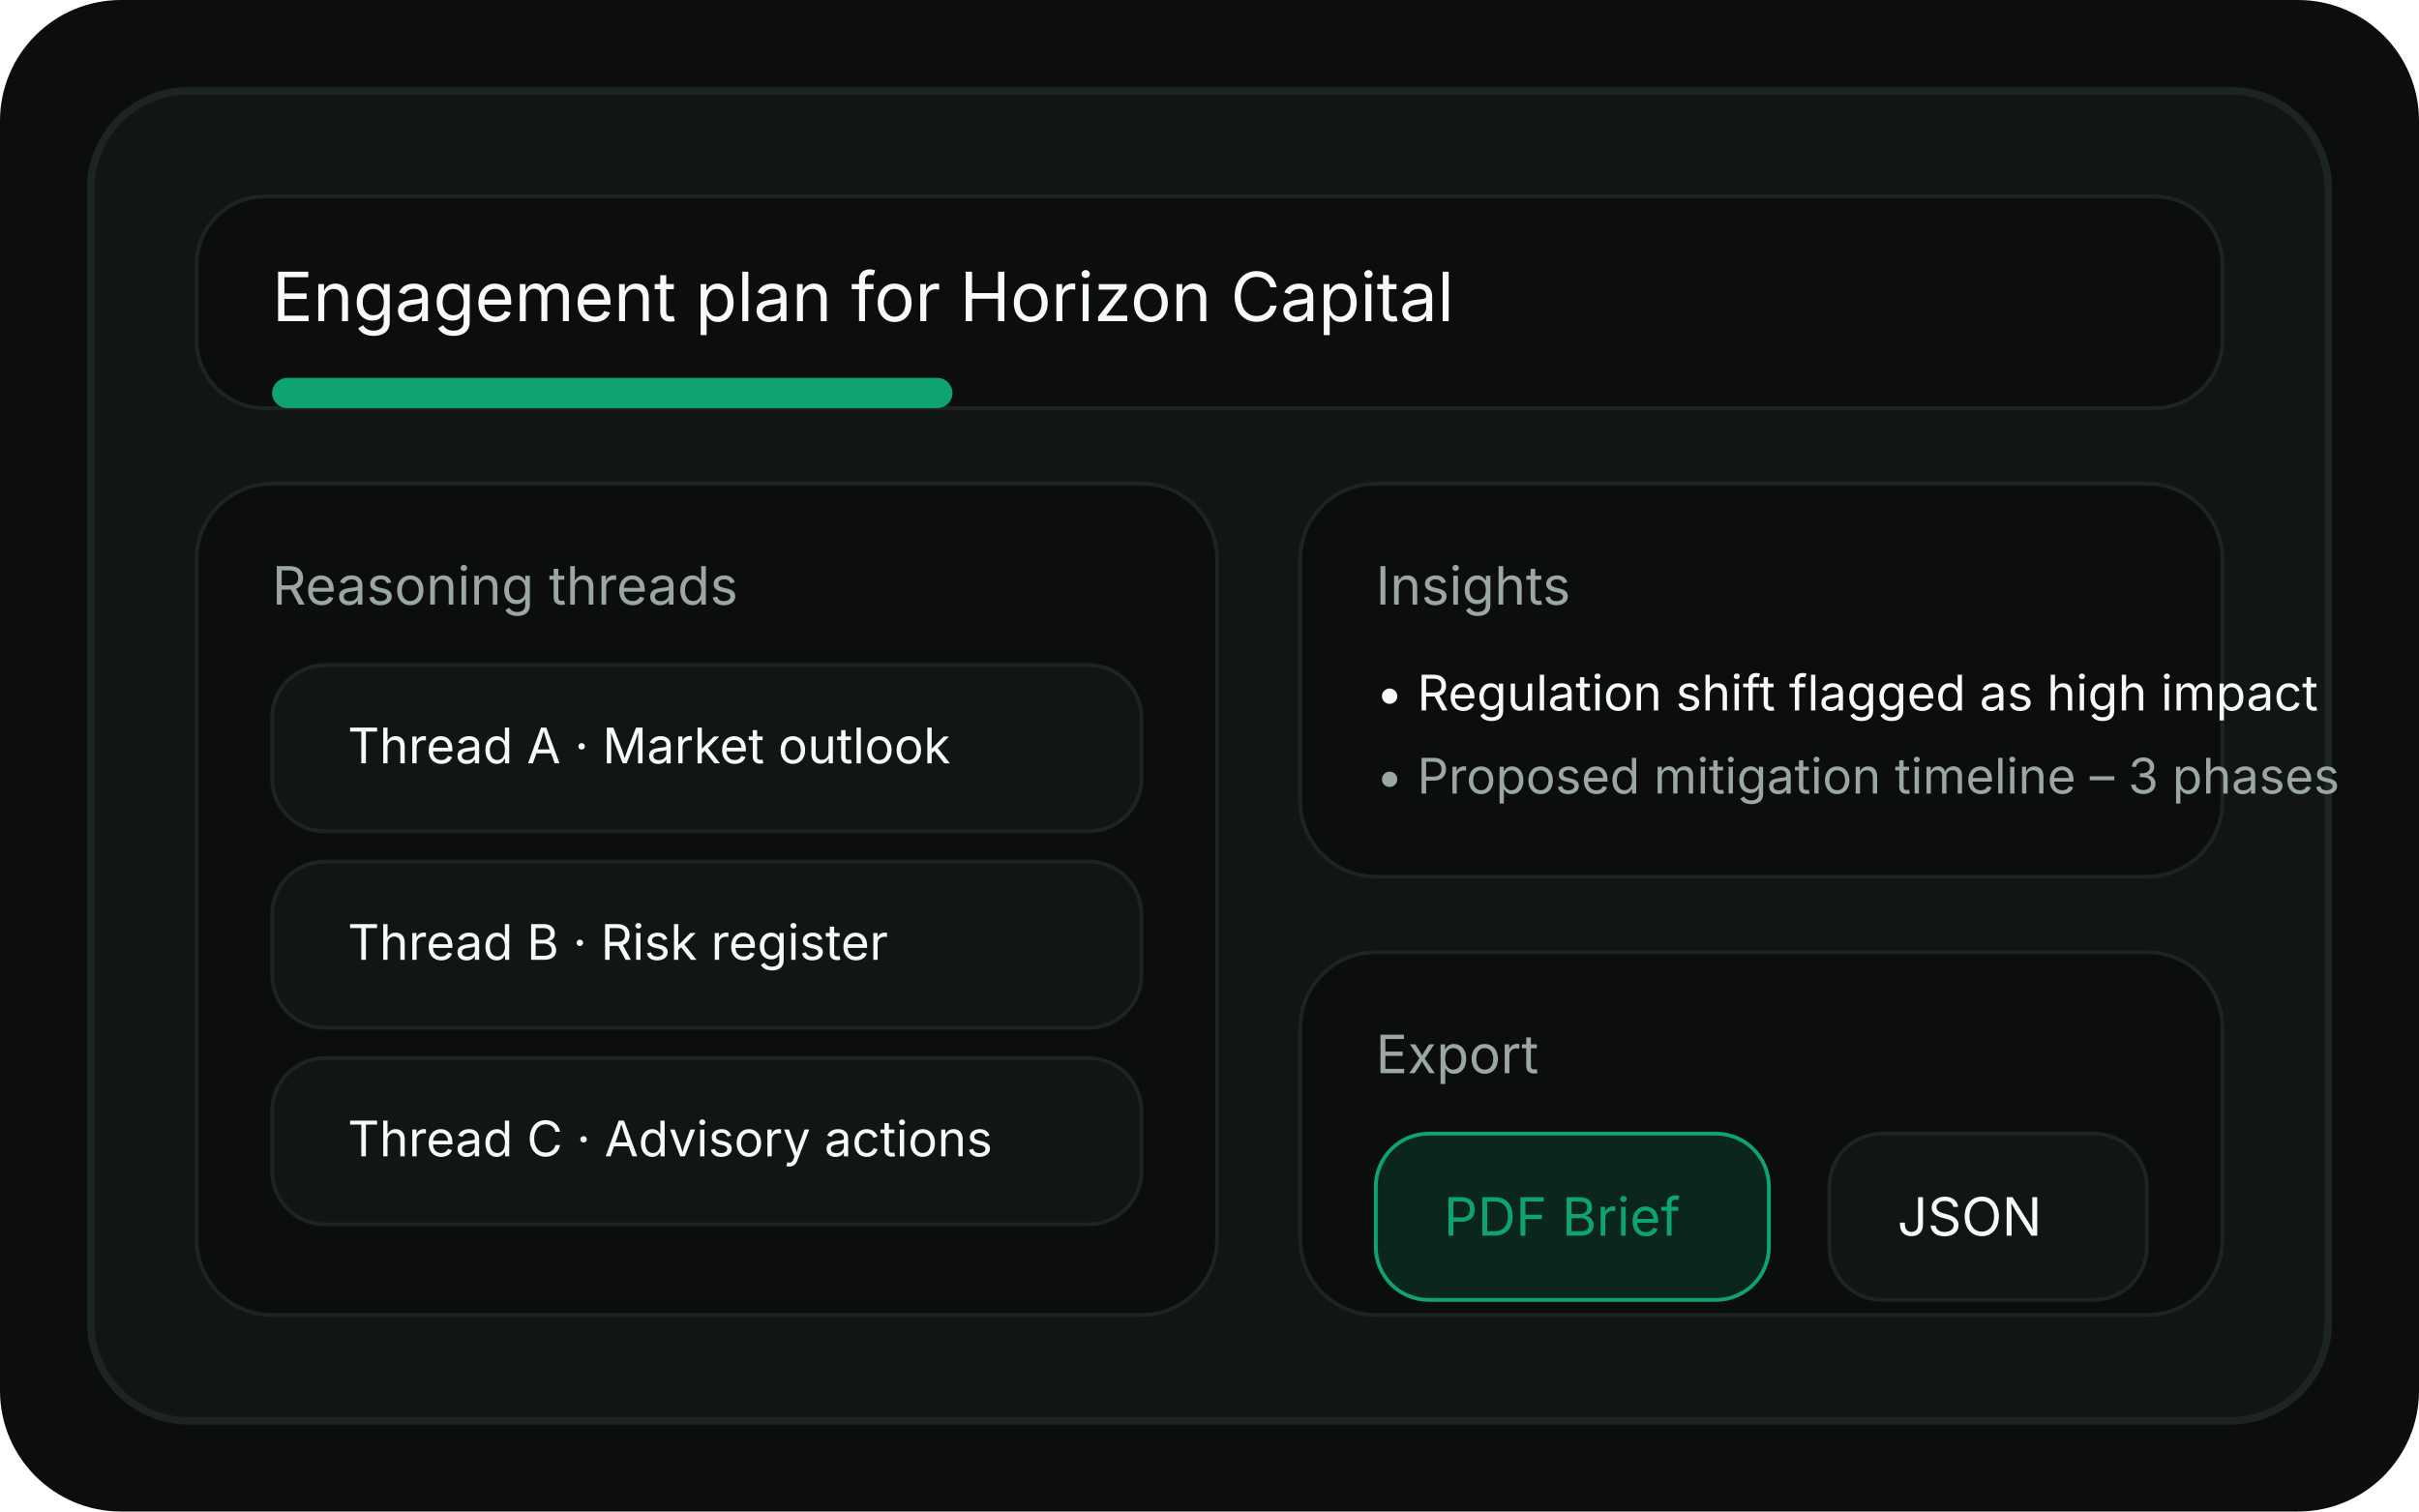
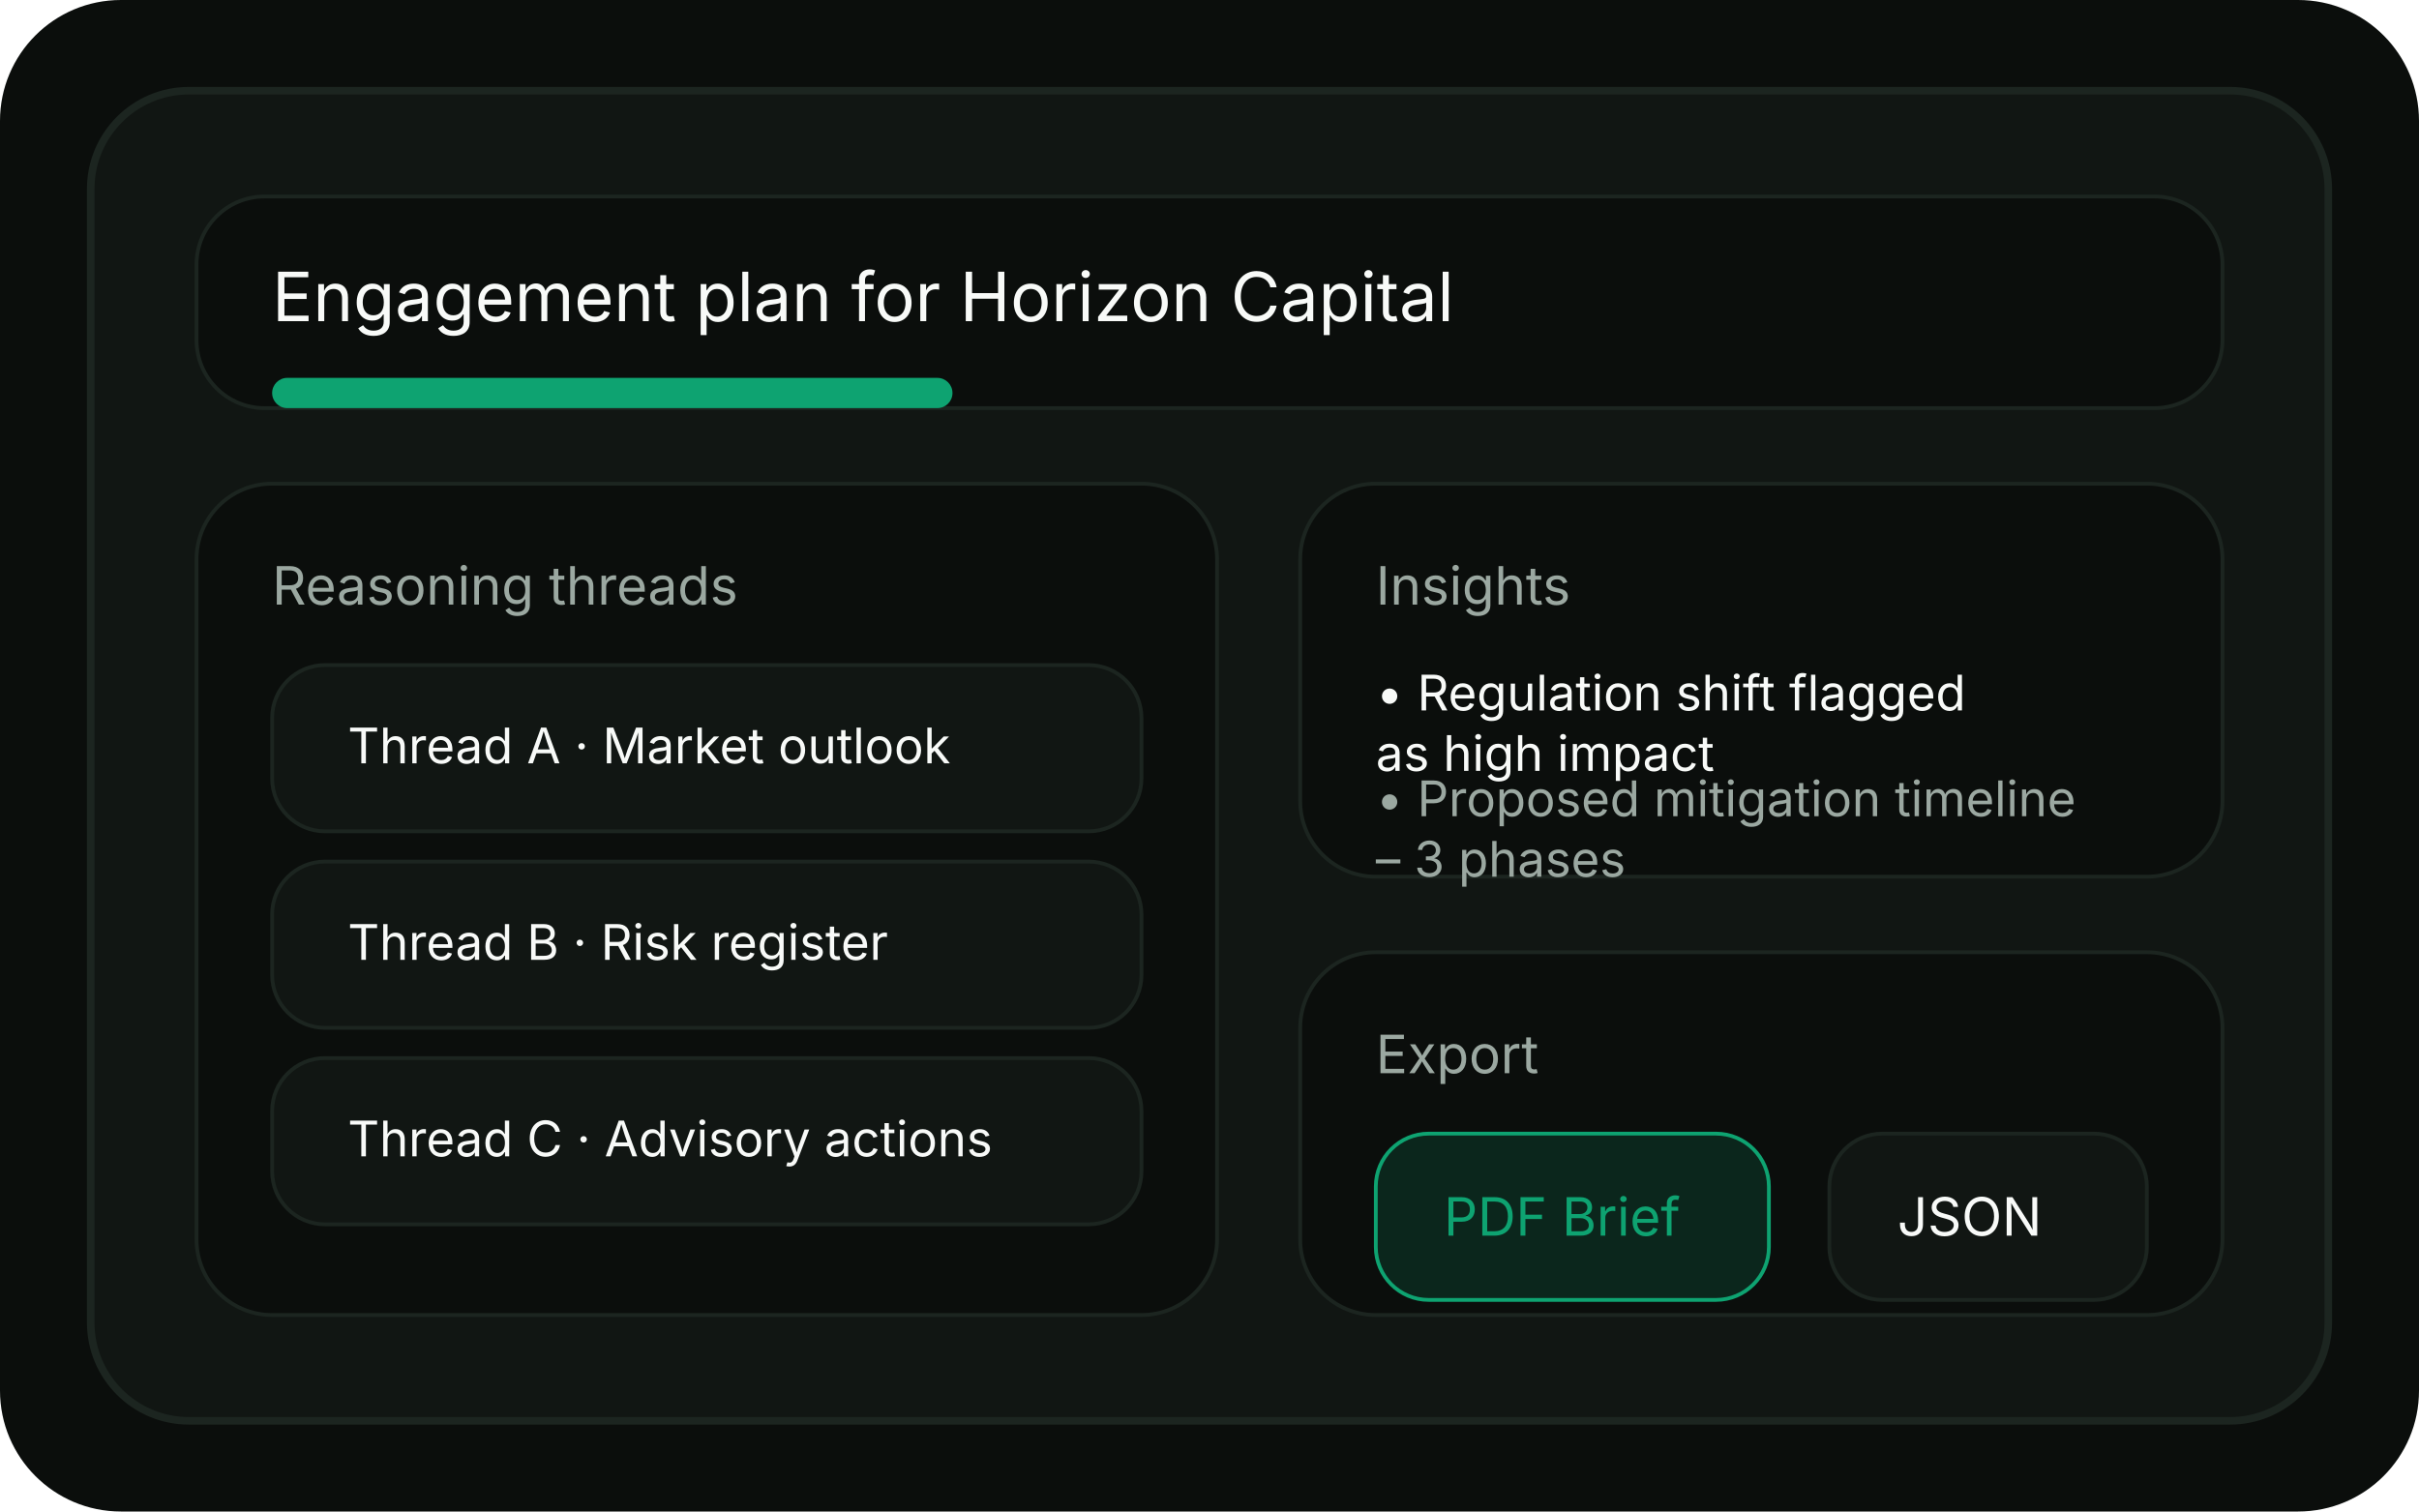
<svg xmlns="http://www.w3.org/2000/svg" width="640" height="400" viewBox="0 0 640 400" fill="none">
  <rect width="640" height="400" rx="32" fill="#0B0E0C" />
  <rect x="24" y="24" width="592" height="352" rx="26" fill="#111613" stroke="#1C2520" stroke-width="2" />
  <rect x="52" y="52" width="536" height="56" rx="18" fill="#0B0E0C" stroke="#1C2520" />
  <text x="72" y="85" font-family="'Space Grotesk', 'Inter', sans-serif" font-size="18" fill="#F8FAF8">Engagement plan for Horizon Capital</text>
  <rect x="72" y="100" width="180" height="8" rx="4" fill="#0EA371" />
  <rect x="52" y="128" width="270" height="220" rx="20" fill="#0B0E0C" stroke="#1C2520" />
  <text x="72" y="160" font-family="'Inter', sans-serif" font-size="14" fill="#9BA8A1">Reasoning threads</text>
  <rect x="72" y="176" width="230" height="44" rx="14" fill="#111613" stroke="#1C2520" />
  <text x="92" y="202" font-family="'Inter', sans-serif" font-size="13" fill="#F8FAF8">Thread A · Market outlook</text>
  <rect x="72" y="228" width="230" height="44" rx="14" fill="#111613" stroke="#1C2520" />
  <text x="92" y="254" font-family="'Inter', sans-serif" font-size="13" fill="#F8FAF8">Thread B · Risk register</text>
  <rect x="72" y="280" width="230" height="44" rx="14" fill="#111613" stroke="#1C2520" />
  <text x="92" y="306" font-family="'Inter', sans-serif" font-size="13" fill="#F8FAF8">Thread C · Advisory actions</text>
  <rect x="344" y="128" width="244" height="104" rx="20" fill="#0B0E0C" stroke="#1C2520" />
  <text x="364" y="160" font-family="'Inter', sans-serif" font-size="14" fill="#9BA8A1">Insights</text>
-   <text x="364" y="188" font-family="'Inter', sans-serif" font-size="13" fill="#F8FAF8">• Regulation shift flagged as high impact</text>
-   <text x="364" y="210" font-family="'Inter', sans-serif" font-size="13" fill="#9BA8A1">• Proposed mitigation timeline – 3 phases</text>
+   <text font-family="'Inter', sans-serif" font-size="13" fill="#F8FAF8">
+     <tspan x="364" y="188">• Regulation shift flagged</tspan>
+     <tspan x="364" y="204">as high impact</tspan>
+   </text>
+   <text font-family="'Inter', sans-serif" font-size="13" fill="#9BA8A1">
+     <tspan x="364" y="216">• Proposed mitigation timeline</tspan>
+     <tspan x="364" y="232">– 3 phases</tspan>
+   </text>
  <rect x="344" y="252" width="244" height="96" rx="20" fill="#0B0E0C" stroke="#1C2520" />
  <text x="364" y="284" font-family="'Inter', sans-serif" font-size="14" fill="#9BA8A1">Export</text>
  <rect x="364" y="300" width="104" height="44" rx="14" fill="#0EA371" fill-opacity="0.16" stroke="#0EA371" />
  <text x="382" y="327" font-family="'Inter', sans-serif" font-size="14" fill="#0EA371">PDF Brief</text>
  <rect x="484" y="300" width="84" height="44" rx="14" fill="#111613" stroke="#1C2520" />
  <text x="502" y="327" font-family="'Inter', sans-serif" font-size="14" fill="#F8FAF8">JSON</text>
</svg>
